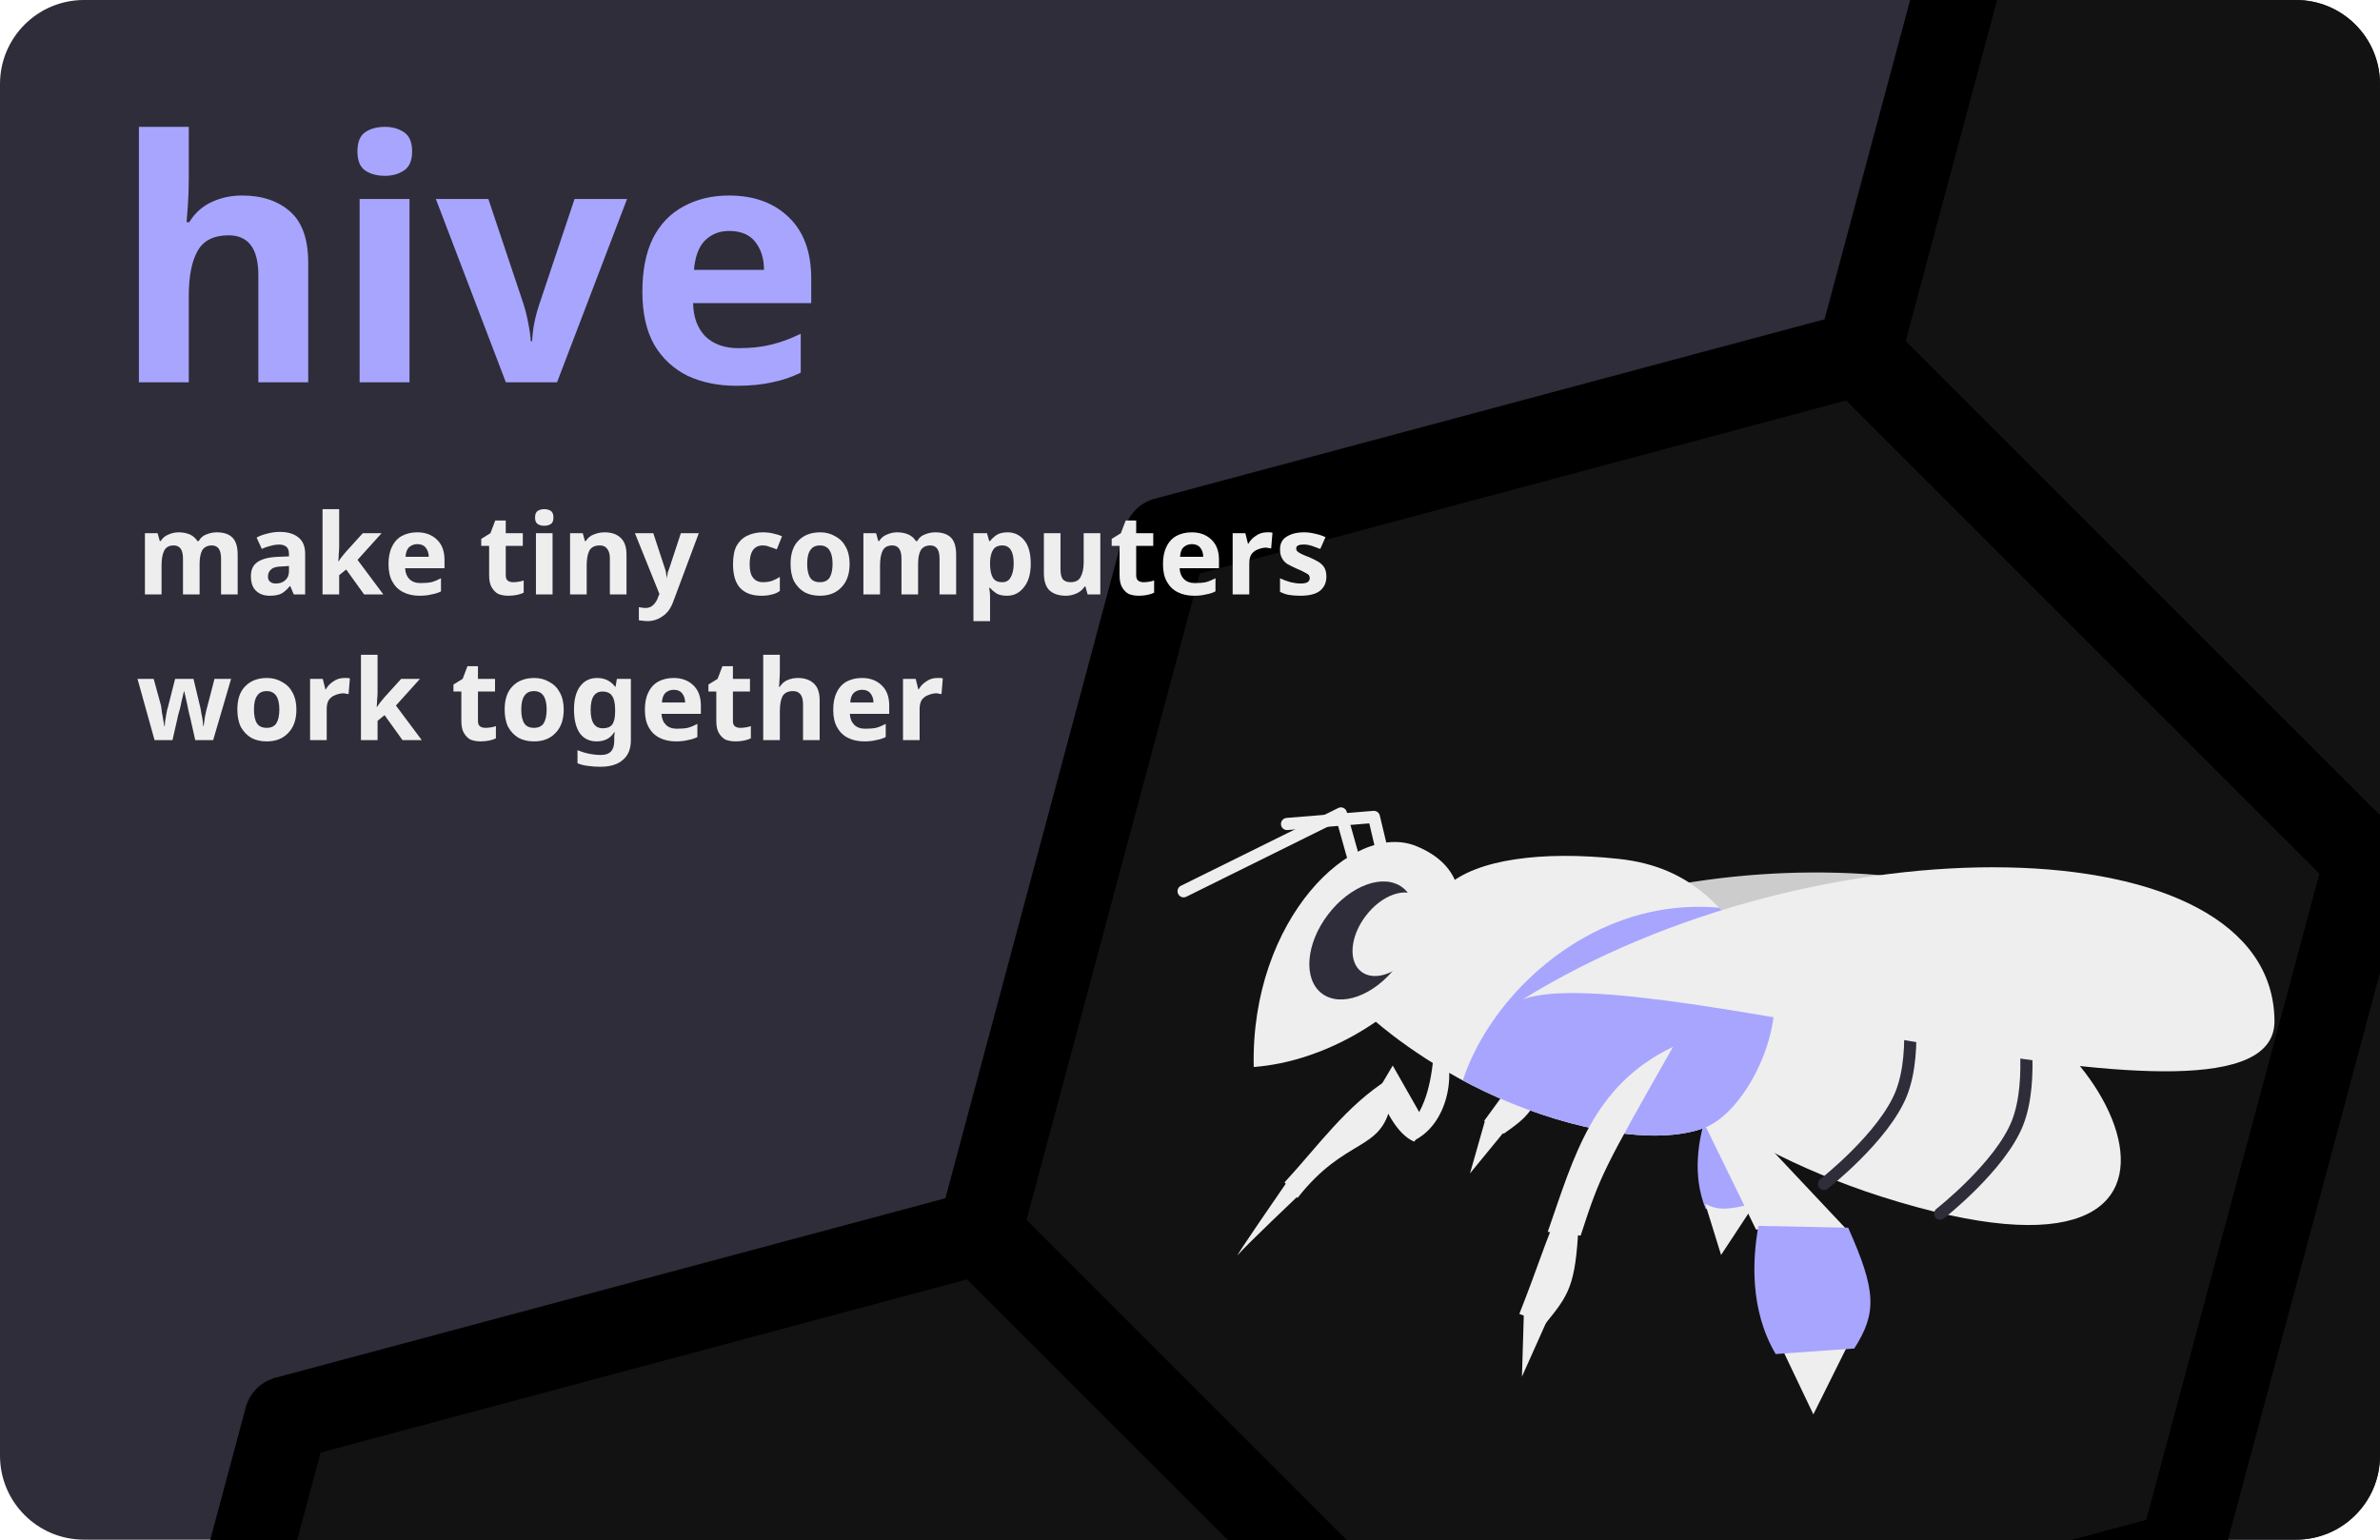
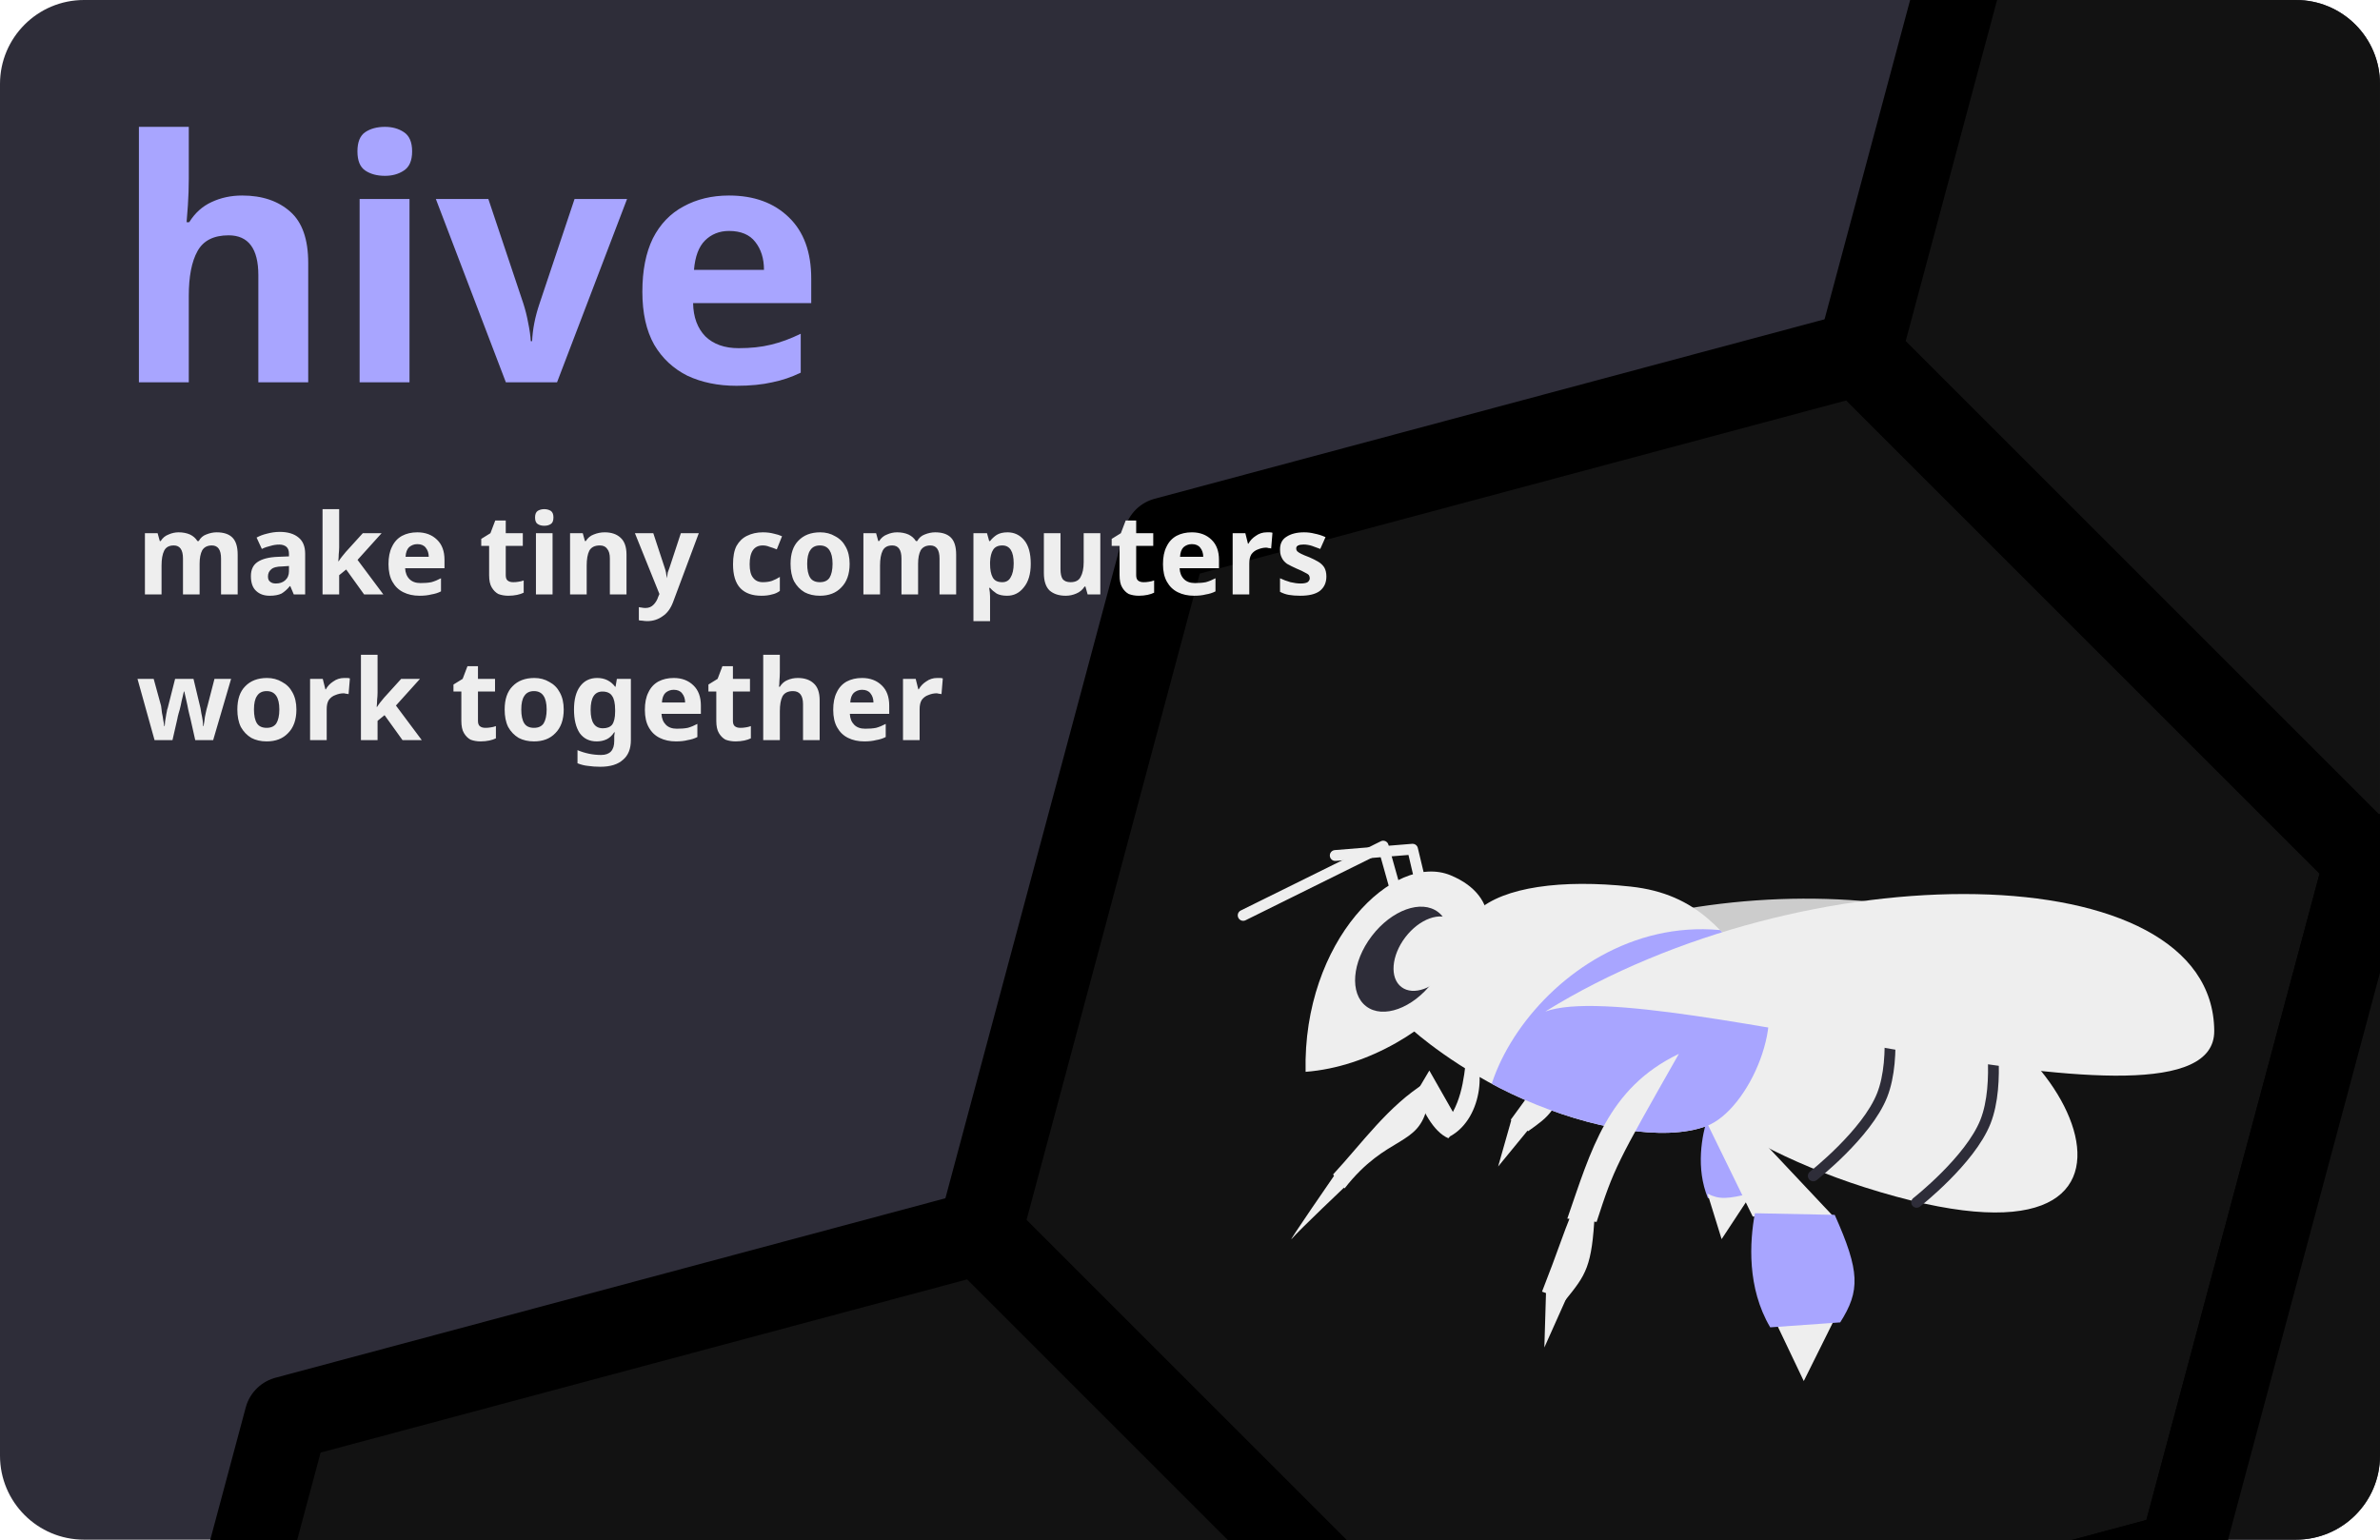
<svg xmlns="http://www.w3.org/2000/svg" width="85.0mm" height="55.0mm" viewBox="0 0 85.0 55.0" id="SVGRoot" version="1.1" xml:space="preserve">
  <defs id="defs1">
    <clipPath clipPathUnits="userSpaceOnUse" id="clipPath42">
      <path style="fill:#1e1e2e;stroke:#cba6f7;stroke-width:0.363;stroke-linecap:round;stroke-linejoin:round" d="m -29.604,100.772 c 0,0 23.695,-7.866 38.948,-3.645 15.253,4.221 25.805,8.058 30.89,15.829 5.084,7.77 8.634,18.898 2.59,22.544 -6.044,3.645 -24.654,4.317 -40.099,0.576 -15.445,-3.741 -31.369,-8.058 -33.768,-12.183 -2.398,-4.125 1.439,-23.119 1.439,-23.119 z" id="path43" />
    </clipPath>
    <clipPath clipPathUnits="userSpaceOnUse" id="clipPath44">
      <path style="fill:#1e1e2e;stroke:#cba6f7;stroke-width:0.363;stroke-linecap:round;stroke-linejoin:round" d="m -86.779,124.658 c 0,0 -0.863,-11.512 3.454,-19.186 4.317,-7.674 8.538,-15.637 12.087,-14.006 3.549,1.631 7.003,11.128 2.015,17.651 -4.988,6.523 -10.265,13.143 -17.555,15.541 z" id="path45" />
    </clipPath>
    <clipPath clipPathUnits="userSpaceOnUse" id="clipPath67">
      <path style="fill:#4c4f69;stroke:none;stroke-width:0.055;stroke-linecap:round;stroke-linejoin:round" d="m 3.871,89.354 c 0,0 1.24,0.612 2.916,0.836 1.676,0.224 3.388,0.055 4.234,-0.568 0.846,-0.623 1.159,-2.999 0.168,-3.694 C 10.199,85.233 9.379,84.503 7.807,84.776 6.235,85.048 4.988,85.593 4.558,86.291 4.127,86.989 3.871,89.354 3.871,89.354 Z" id="path68" />
    </clipPath>
    <clipPath clipPathUnits="userSpaceOnUse" id="clipPath67-5">
      <path style="fill:#4c4f69;stroke:none;stroke-width:0.055;stroke-linecap:round;stroke-linejoin:round" d="m 3.871,89.354 c 0,0 1.24,0.612 2.916,0.836 1.676,0.224 3.388,0.055 4.234,-0.568 0.846,-0.623 1.159,-2.999 0.168,-3.694 C 10.199,85.233 9.379,84.503 7.807,84.776 6.235,85.048 4.988,85.593 4.558,86.291 4.127,86.989 3.871,89.354 3.871,89.354 Z" id="path68-7" />
    </clipPath>
    <clipPath clipPathUnits="userSpaceOnUse" id="clipPath67-2">
      <path style="fill:#4c4f69;stroke:none;stroke-width:0.055;stroke-linecap:round;stroke-linejoin:round" d="m 3.871,89.354 c 0,0 1.24,0.612 2.916,0.836 1.676,0.224 3.388,0.055 4.234,-0.568 0.846,-0.623 1.159,-2.999 0.168,-3.694 C 10.199,85.233 9.379,84.503 7.807,84.776 6.235,85.048 4.988,85.593 4.558,86.291 4.127,86.989 3.871,89.354 3.871,89.354 Z" id="path68-6" />
    </clipPath>
    <clipPath clipPathUnits="userSpaceOnUse" id="clipPath5">
      <rect style="fill:#2e2d39;fill-opacity:1;stroke-width:0.25;stroke-linecap:round;stroke-linejoin:round" id="rect6" width="85" height="55" x="-42.891" y="-11.493" rx="3" />
    </clipPath>
    <clipPath clipPathUnits="userSpaceOnUse" id="clipPath7">
      <rect style="fill:#2e2d39;fill-opacity:1;stroke-width:0.25;stroke-linecap:round;stroke-linejoin:round" id="rect8" width="85" height="55" x="-31.399" y="31.399" rx="3" />
    </clipPath>
  </defs>
  <g id="layer1">
    <rect style="fill:#2e2d39;fill-opacity:1;stroke-width:0.25;stroke-linecap:round;stroke-linejoin:round" id="rect1" width="85" height="55" x="0" y="0" rx="3" />
    <path style="fill:#121212;stroke-width:3;stroke-linecap:round;stroke-linejoin:round;fill-opacity:1;stroke:#000000;stroke-opacity:1" id="path1" d="m 41.624,19.266 24.763,-6.635 18.128,18.128 -6.635,24.763 -24.763,6.635 -18.128,-18.128 z" />
-     <g id="g1" transform="matrix(1.017766,0.25883,-0.25883,1.017766,23.3246,-2.435195)">
+     <g id="g1" transform="matrix(0.9059904,0.2304042,-0.2304042,0.9059904,27.53286,2.190405)">
      <path style="fill:#cccccc;fill-opacity:1;stroke:none;stroke-width:0.09;stroke-linecap:round;stroke-linejoin:round" d="m 38.05,24.86 c 3.742,-2.517 8.706,-4.196 13.244,-4.342 1.944,0.068 5.302,0.592 5.302,0.592 L 42.839,27.156 Z" id="path46" />
      <path style="fill:#eeeeee;fill-opacity:1;stroke:none;stroke-width:0.09;stroke-linecap:round;stroke-linejoin:round" d="m 32.875,29.83 c 0,0 2.017,1.071 4.773,1.524 2.756,0.452 5.59,0.258 7.017,-0.729 1.427,-0.986 2.061,-4.894 0.46,-6.089 -1.601,-1.195 -2.92,-2.441 -5.527,-2.068 -2.608,0.372 -4.694,1.21 -5.438,2.341 -0.745,1.131 -1.284,5.021 -1.284,5.021 z" id="path47" />
      <path style="baseline-shift:baseline;display:inline;overflow:visible;opacity:1;vector-effect:none;fill:#eeeeee;fill-opacity:1;stroke-width:1.651;stroke-linecap:round;stroke-linejoin:round;enable-background:accumulate;stop-color:#000000;stop-opacity:1" d="m 31.113,22.94 -2.807,0.962 a 0.206,0.206 0 0 0 -0.127,0.264 0.206,0.206 0 0 0 0.264,0.127 l 2.637,-0.905 0.421,0.81 a 0.206,0.206 0 0 0 0.278,0.086 0.206,0.206 0 0 0 0.089,-0.278 l -0.507,-0.964 a 0.206,0.206 1.053 0 0 -0.249,-0.101 z" id="path51" />
      <path style="fill:#eeeeee;fill-opacity:1;stroke:none;stroke-width:0.105;stroke-linecap:round;stroke-linejoin:round" d="m 29.314,32.388 c -1.351,-4.84 1.199,-8.982 3.522,-8.643 4.148,0.606 1.083,7.09 -3.522,8.643 z" id="path48" />
      <path style="baseline-shift:baseline;display:inline;overflow:visible;opacity:1;vector-effect:none;fill:#eeeeee;fill-opacity:1;stroke-width:1.651;stroke-linecap:round;stroke-linejoin:round;enable-background:accumulate;stop-color:#000000;stop-opacity:1" d="m 29.926,23.143 -4.533,3.882 a 0.206,0.206 0 0 0 -0.022,0.29 0.206,0.206 0 0 0 0.293,0.025 l 4.342,-3.723 0.917,1.592 a 0.206,0.206 0 0 0 0.282,0.076 0.206,0.206 0 0 0 0.076,-0.282 l -1.04,-1.806 a 0.206,0.206 1.053 0 0 -0.315,-0.055 z" id="path50" />
      <path style="fill:#a8a5ff;fill-opacity:1;stroke:none;stroke-width:0.063;stroke-linecap:round;stroke-linejoin:round" d="m 44.629,30.244 c -0.046,0.784 0.029,2.032 0.771,3.034 l 1.819,-0.327 c 0.425,-0.911 0.355,-1.431 -0.491,-2.885 z" id="path77" />
      <path style="fill:#eeeeee;fill-opacity:1;stroke:none;stroke-width:0.063;stroke-linecap:round;stroke-linejoin:round" d="m 45.342,33.115 c 0.487,0.108 0.766,0.027 1.639,-0.437 l -0.688,1.989 z" id="path78" />
      <path style="fill:#eeeeee;fill-opacity:1;stroke:none;stroke-width:0.069;stroke-linecap:round;stroke-linejoin:round" d="m 43.895,25.918 c 0,0 4.143,-2.256 7.12,-1.982 5.445,-1.304 14.231,8.307 0.073,7.464 -2.997,-0.179 -5.954,-0.907 -6.538,-1.594 C 43.967,29.12 43.895,25.918 43.895,25.918 Z" id="path52" />
      <path style="fill:#eeeeee;fill-opacity:1;stroke:#2e2d39;stroke-width:0.413;stroke-linecap:round;stroke-linejoin:round;stroke-opacity:1" d="m 54.16,24.099 c 0,0 0.998,2.155 0.796,3.733 -0.202,1.578 -1.789,3.636 -1.789,3.636" id="path81" />
      <path style="fill:#eeeeee;fill-opacity:1;stroke:none;stroke-width:0.09;stroke-linecap:round;stroke-linejoin:round" d="m 42.322,27.749 7.999,5.091 -3.09,0.696 z" id="path54" />
      <path style="fill:#eeeeee;fill-opacity:1;stroke:none;stroke-width:0.09;stroke-linecap:round;stroke-linejoin:round" d="m 49.034,37.18 c 0.717,0.049 1.101,-0.124 2.268,-0.957 l -0.631,2.926 z" id="path56" />
      <path style="fill:#a8a5ff;fill-opacity:1;stroke:none;stroke-width:0.09;stroke-linecap:round;stroke-linejoin:round" d="m 47.281,33.395 c 0.074,1.106 0.403,2.835 1.642,4.081 l 2.545,-0.842 c 0.446,-1.363 0.253,-2.075 -1.216,-3.931 z" id="path55" />
      <path style="fill:#eeeeee;fill-opacity:1;stroke:none;stroke-width:0.09;stroke-linecap:round;stroke-linejoin:round" d="m 40.24,38.057 0.51,2.291 0.417,-2.409 z" id="path57" />
      <path style="fill:#eeeeee;fill-opacity:1;stroke:none;stroke-width:0.09;stroke-linecap:round;stroke-linejoin:round" d="m 40.138,38.302 c 0.226,-1.813 0.199,-2.027 0.385,-3.4 l 0.822,-0.026 c 0.415,2.046 0.258,2.387 -0.265,3.525 z" id="path58" />
      <path style="fill:#eeeeee;fill-opacity:1;stroke:none;stroke-width:0.074;stroke-linecap:round;stroke-linejoin:round" d="m 37.386,32.207 -0.052,1.876 0.835,-1.785 z" id="path73" />
      <path style="fill:#eeeeee;fill-opacity:1;stroke:none;stroke-width:0.074;stroke-linecap:round;stroke-linejoin:round" d="m 37.361,32.23 c 0.556,-1.36 0.579,-1.532 1.012,-2.559 l 0.679,0.141 c -0.079,1.667 -0.277,1.9 -0.939,2.679 z" id="path74" />
      <path style="fill:#a8a5ff;fill-opacity:1;stroke:none;stroke-width:0.25;stroke-linecap:round;stroke-linejoin:round" d="m 12.568,85.328 c -4.919,-1.414 -7.415,3.889 -6.35,6.019 0.926,1.852 6.813,1.587 6.813,1.587 z" id="path66" clip-path="url(#clipPath67)" transform="matrix(1.650587,0.04936375,-0.04936375,1.650587,30.89648,-117.8471)" />
      <path style="fill:#eeeeee;fill-opacity:1;stroke:none;stroke-width:0.09;stroke-linecap:round;stroke-linejoin:round" d="m 40.387,35.359 1.115,-0.152 c 0.144,-2.174 0.175,-2.301 1.463,-6.999 -2.322,1.939 -2.344,4.415 -2.579,7.151 z" id="path59" />
      <path style="fill:#eeeeee;fill-opacity:1;stroke:none;stroke-width:0.09;stroke-linecap:round;stroke-linejoin:round" d="m 35.278,33.41 -0.24,-0.584 c 0.371,-0.96 0.159,-1.961 0.023,-2.945 0.878,0.404 1.285,2.525 0.217,3.529 z" id="path60" />
      <path style="fill:#eeeeee;fill-opacity:1;stroke:none;stroke-width:0.09;stroke-linecap:round;stroke-linejoin:round" d="m 35.538,32.894 -1.655,-1.719 -0.278,0.947 c 0.367,0.537 0.983,1.284 1.621,1.382 z" id="path61" />
      <path style="fill:#eeeeee;fill-opacity:1;stroke:none;stroke-width:0.165;stroke-linecap:round;stroke-linejoin:round;stroke-opacity:1" d="m 33.864,31.653 c -1.175,1.226 -1.77,2.811 -2.567,4.279 l 0.558,0.406 C 32.927,33.908 34.237,34.129 34.143,32.455 34.101,31.711 33.864,31.653 33.864,31.653 Z" id="path62" />
      <path style="fill:#eeeeee;fill-opacity:1;stroke:none;stroke-width:0.09;stroke-linecap:round;stroke-linejoin:round" d="m 31.404,35.814 0.513,0.356 c 0,0 -1.356,2.149 -1.539,2.525 -0.183,0.376 1.026,-2.881 1.026,-2.881 z" id="path63" />
      <ellipse style="fill:#2e2d39;fill-opacity:1;stroke:none;stroke-width:0.384;stroke-linecap:round;stroke-linejoin:round" id="path79" cx="39.979" cy="12.664" rx="1.459" ry="2.265" transform="rotate(23.05284)" />
      <ellipse style="fill:#eeeeee;fill-opacity:1;stroke:none;stroke-width:0.272;stroke-linecap:round;stroke-linejoin:round" id="ellipse79" cx="40.602" cy="11.923" rx="1.034" ry="1.604" transform="rotate(23.05284)" />
      <path style="fill:#eeeeee;fill-opacity:1;stroke:#2e2d39;stroke-width:0.413;stroke-linecap:round;stroke-linejoin:round;stroke-opacity:1" d="m 50.084,24.093 c 0,0 0.998,2.155 0.796,3.733 -0.202,1.578 -1.789,3.636 -1.789,3.636" id="path80" />
      <path style="fill:#eeeeee;fill-opacity:1;stroke:none;stroke-width:0.413;stroke-linecap:round;stroke-linejoin:round;stroke-opacity:1" d="M 37.618,27.901 C 41.19,25.443 63.793,26.983 62.571,22.315 60.848,15.734 45.706,19.504 37.618,27.901 Z" id="path64" />
    </g>
    <path style="fill:#121212;fill-opacity:1;stroke:#000000;stroke-width:3;stroke-linecap:round;stroke-linejoin:round;stroke-opacity:1" id="path2" d="m 41.624,19.266 24.763,-6.635 18.128,18.128 -6.635,24.763 -24.763,6.635 -18.128,-18.128 z" transform="translate(-31.39862,31.39862)" />
    <path style="fill:#121212;fill-opacity:1;stroke:#000000;stroke-width:3;stroke-linecap:round;stroke-linejoin:round;stroke-opacity:1" id="path3" d="m 41.624,19.266 24.763,-6.635 18.128,18.128 -6.635,24.763 -24.763,6.635 -18.128,-18.128 z" transform="translate(31.39862,-31.39862)" clip-path="url(#clipPath7)" />
    <path style="fill:#121212;fill-opacity:1;stroke:#000000;stroke-width:3;stroke-linecap:round;stroke-linejoin:round;stroke-opacity:1" id="path4" d="m 41.624,19.266 24.763,-6.635 18.128,18.128 -6.635,24.763 -24.763,6.635 -18.128,-18.128 z" transform="translate(42.89131,11.49269)" clip-path="url(#clipPath5)" />
    <text xml:space="preserve" style="font-weight:bold;font-size:12px;line-height:1.3;font-family:Comfortaa;-inkscape-font-specification:'Comfortaa Bold';writing-mode:lr-tb;direction:ltr;fill:#a8a5ff;fill-opacity:1;stroke-width:0.25;stroke-linecap:round;stroke-linejoin:round" x="4.022" y="13.657" id="text1">
      <tspan id="tspan1" style="font-size:12px;fill:#a8a5ff;fill-opacity:1;stroke-width:0.25" x="4.022" y="13.657">hive</tspan>
    </text>
    <text xml:space="preserve" style="font-weight:bold;font-size:4px;line-height:1.3;font-family:Comfortaa;-inkscape-font-specification:'Comfortaa Bold';writing-mode:lr-tb;direction:ltr;fill:#eeeeee;fill-opacity:1;stroke-width:0.25;stroke-linecap:round;stroke-linejoin:round" x="4.864" y="21.235" id="text2">
      <tspan style="font-size:4px;fill:#eeeeee;fill-opacity:1;stroke-width:0.25" x="4.864" y="21.235" id="tspan4">make tiny computers</tspan>
      <tspan style="font-size:4px;fill:#eeeeee;fill-opacity:1;stroke-width:0.25" x="4.864" y="26.435" id="tspan6">work together</tspan>
    </text>
    <path style="fill:#121212;fill-opacity:1;stroke:#000000;stroke-width:3;stroke-linecap:round;stroke-linejoin:round;stroke-opacity:1" id="path5" d="m 41.624,19.266 24.763,-6.635 18.128,18.128 -6.635,24.763 -24.763,6.635 -18.128,-18.128 z" transform="translate(11.49269,42.89131)" />
  </g>
</svg>
